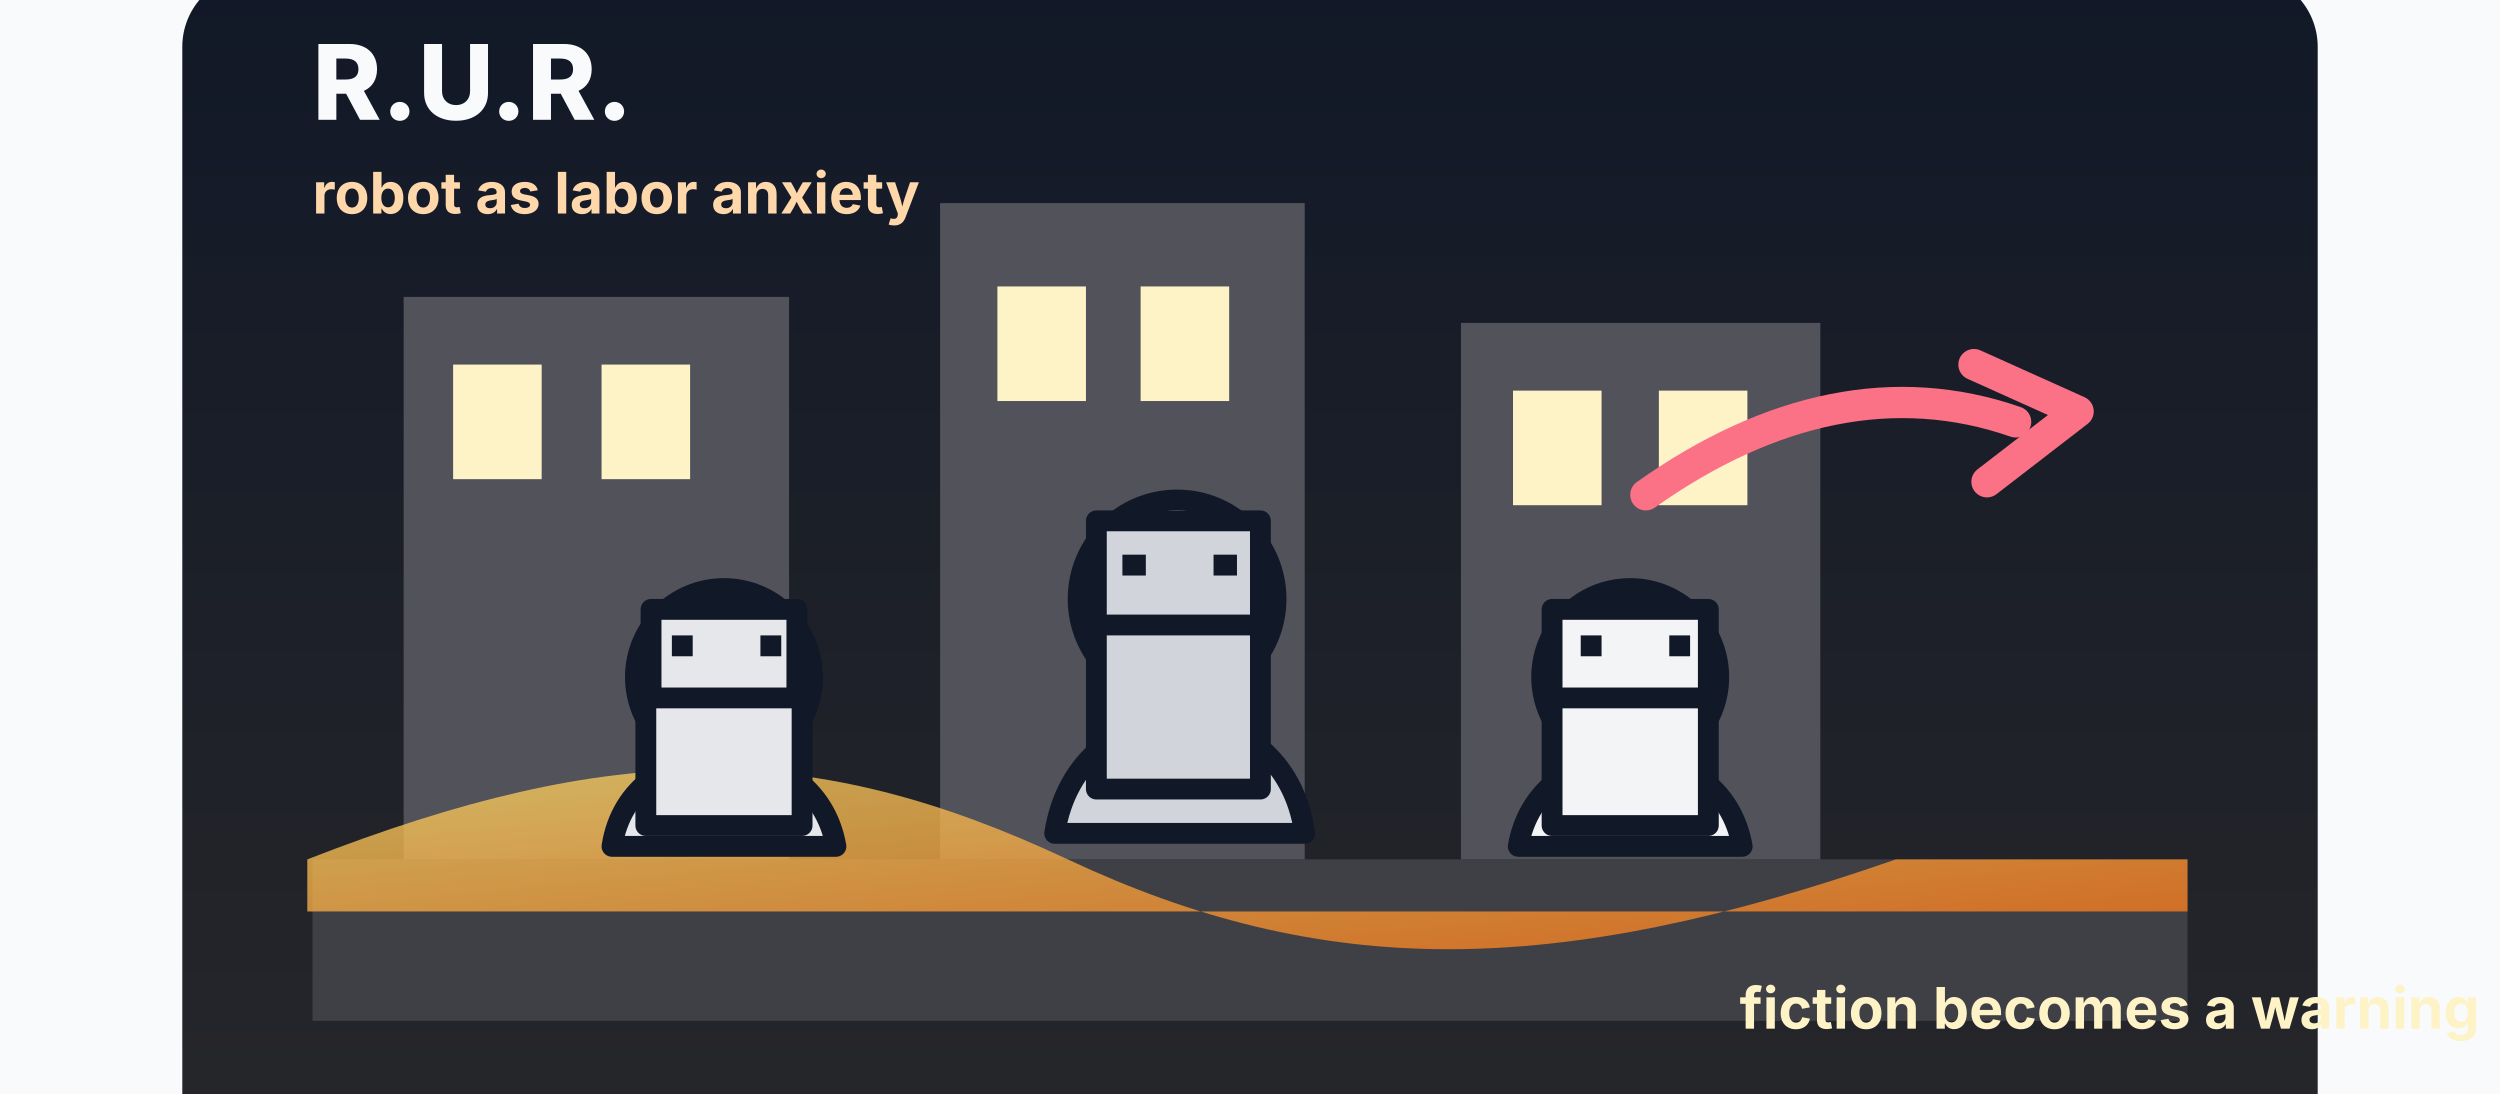
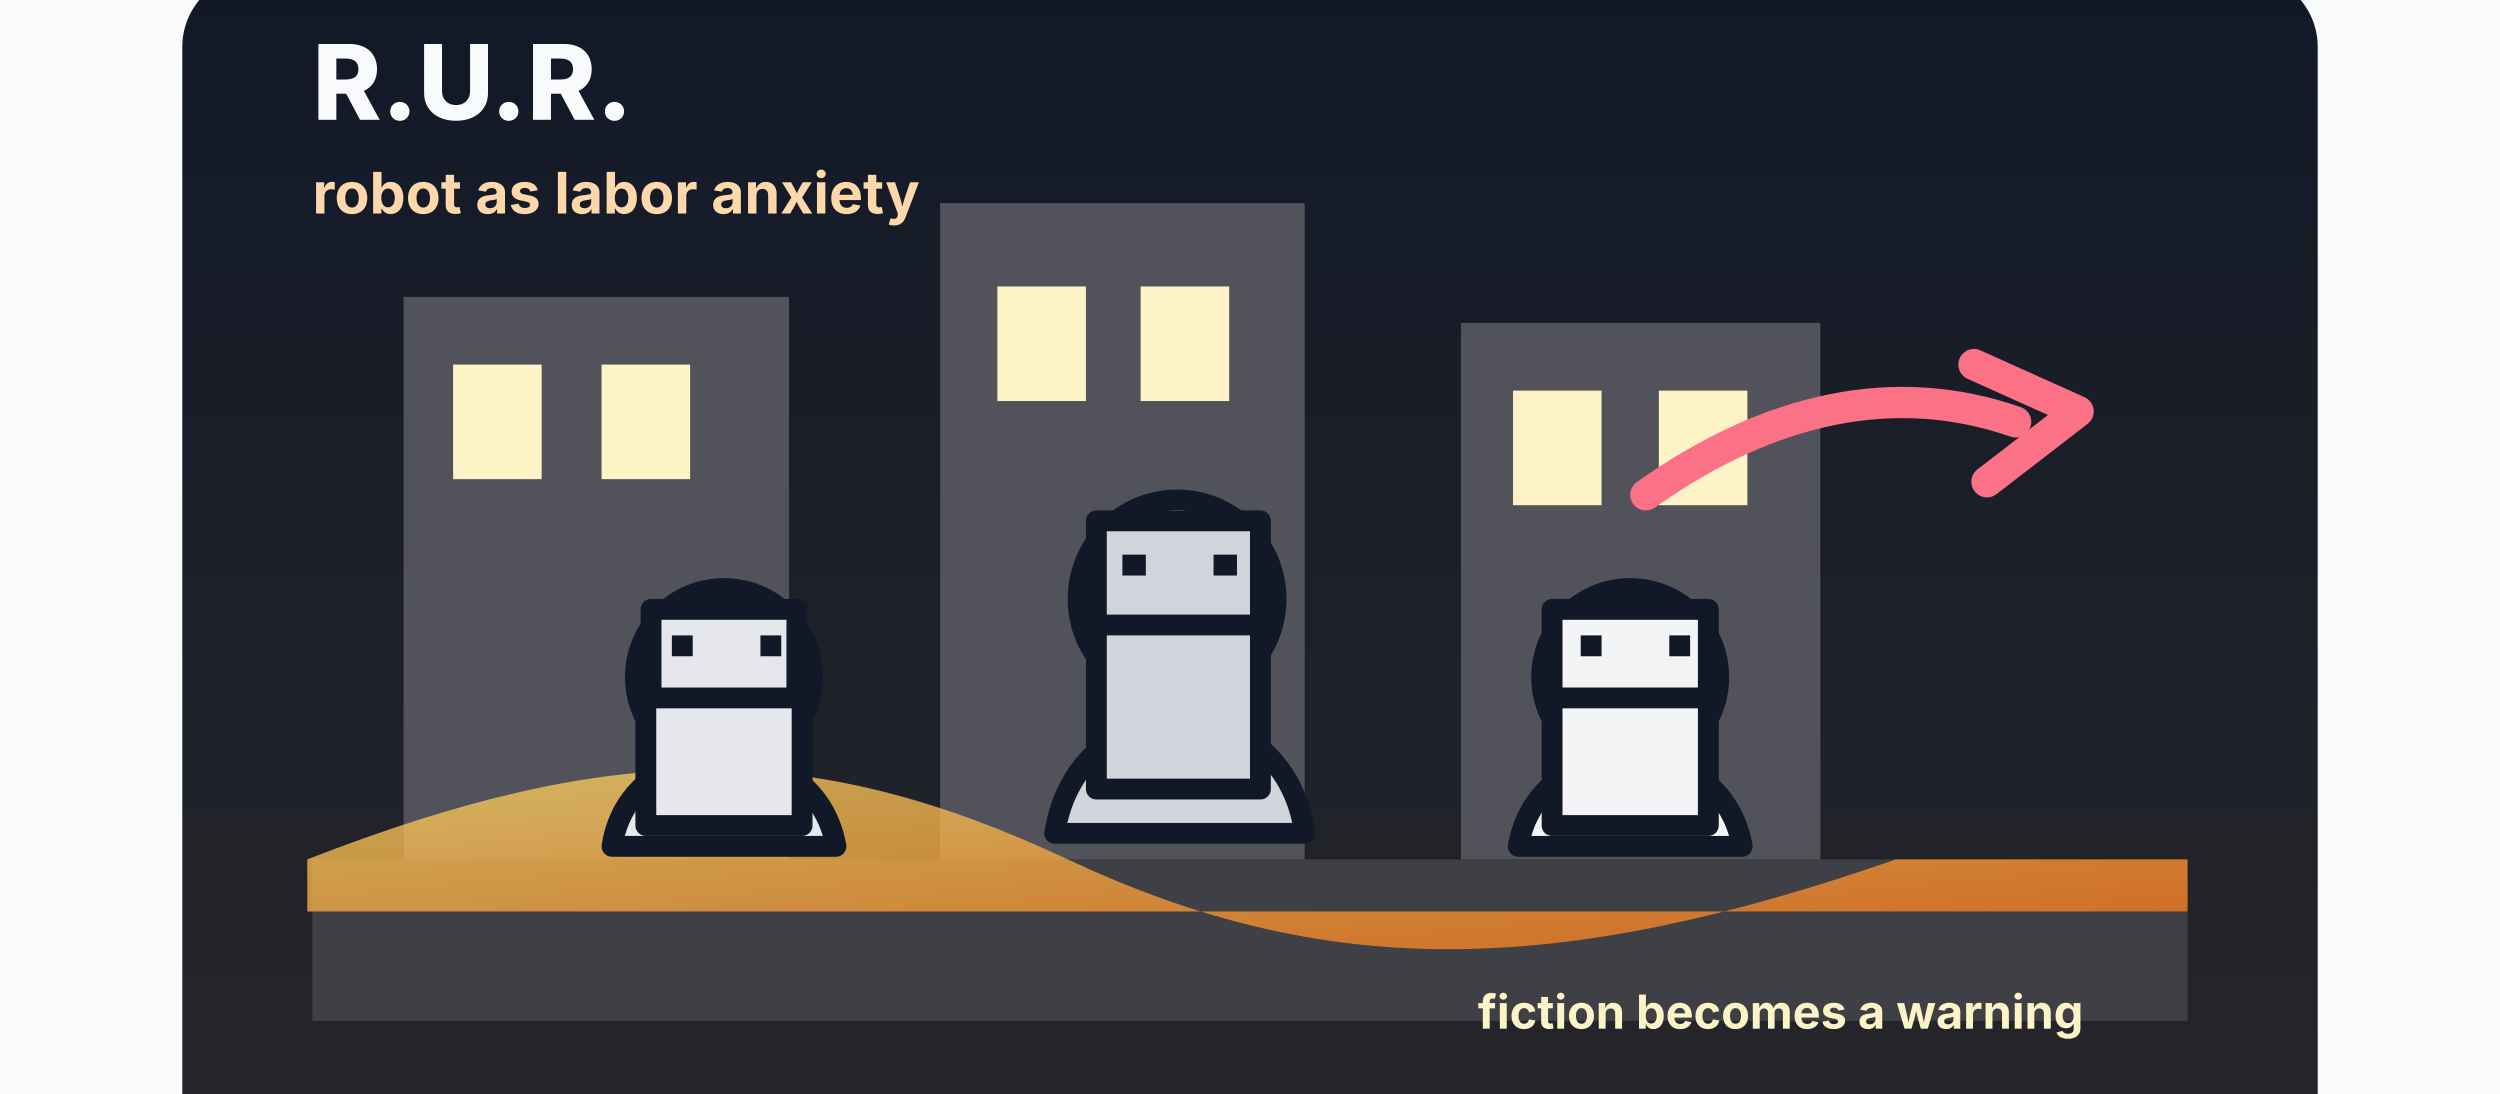
<svg xmlns="http://www.w3.org/2000/svg" width="960" height="420" viewBox="0 80 960 420" preserveAspectRatio="xMidYMid meet" role="img" aria-labelledby="title desc">
  <defs>
    <linearGradient id="factoryGlow" x1="0" y1="0" x2="1" y2="1">
      <stop offset="0" stop-color="#f6d365" />
      <stop offset="1" stop-color="#f97316" />
    </linearGradient>
    <linearGradient id="stageShade" x1="0" y1="0" x2="0" y2="1">
      <stop offset="0" stop-color="#111827" />
      <stop offset="1" stop-color="#27272a" />
    </linearGradient>
  </defs>
  <rect width="960" height="600" rx="0" fill="#f8fafc" />
  <rect x="70" y="70" width="820" height="460" rx="28" fill="url(#stageShade)" />
  <path d="M120 410h720v62H120z" fill="#3f3f46" />
  <path d="M155 194h148v216H155zM361 158h140v252H361zM561 204h138v206H561z" fill="#52525b" />
  <path d="M174 220h34v44h-34zM231 220h34v44h-34zM383 190h34v44h-34zM438 190h34v44h-34zM581 230h34v44h-34zM637 230h34v44h-34z" fill="#fef3c7" />
  <path d="M118 410c118-46 194-46 292 0s186 46 318 0h112v20H118z" fill="url(#factoryGlow)" opacity=".78" />
  <g fill="#e5e7eb" stroke="#111827" stroke-width="8" stroke-linejoin="round">
    <circle cx="278" cy="340" r="34" />
    <path d="M235 405c7-46 78-46 86 0z" />
    <path d="M248 341h60v56h-60z" />
    <path d="M250 314h56v34h-56z" />
    <path d="M258 328h8M292 328h8" />
  </g>
  <g fill="#d1d5db" stroke="#111827" stroke-width="8" stroke-linejoin="round">
    <circle cx="452" cy="310" r="38" />
    <path d="M405 400c9-58 88-58 96 0z" />
    <path d="M421 313h63v70h-63z" />
    <path d="M421 280h63v40h-63z" />
    <path d="M431 297h9M466 297h9" />
  </g>
  <g fill="#f3f4f6" stroke="#111827" stroke-width="8" stroke-linejoin="round">
    <circle cx="626" cy="340" r="34" />
    <path d="M583 405c8-46 78-46 86 0z" />
    <path d="M596 341h60v56h-60z" />
    <path d="M596 314h60v34h-60z" />
    <path d="M607 328h8M641 328h8" />
  </g>
  <path d="M632 270c48-34 96-44 142-28" fill="none" stroke="#fb7185" stroke-width="12" stroke-linecap="round" />
  <path d="M758 220l40 18-35 27" fill="none" stroke="#fb7185" stroke-width="12" stroke-linecap="round" stroke-linejoin="round" />
  <text x="120" y="126" fill="#f8fafc" font-family="Inter, Arial, sans-serif" font-size="40" font-weight="800">R.U.R.</text>
  <text x="120" y="162" fill="#fed7aa" font-family="Inter, Arial, sans-serif" font-size="22" font-weight="700">robot as labor anxiety</text>
-   <text x="668" y="475" fill="#fef3c7" font-family="Inter, Arial, sans-serif" font-size="22" font-weight="700">fiction becomes a warning</text>
+   <text x="800" y="475" text-anchor="end" fill="#fef3c7" font-family="Inter, Arial, sans-serif" font-size="18" font-weight="700">fiction becomes a warning</text>
</svg>
